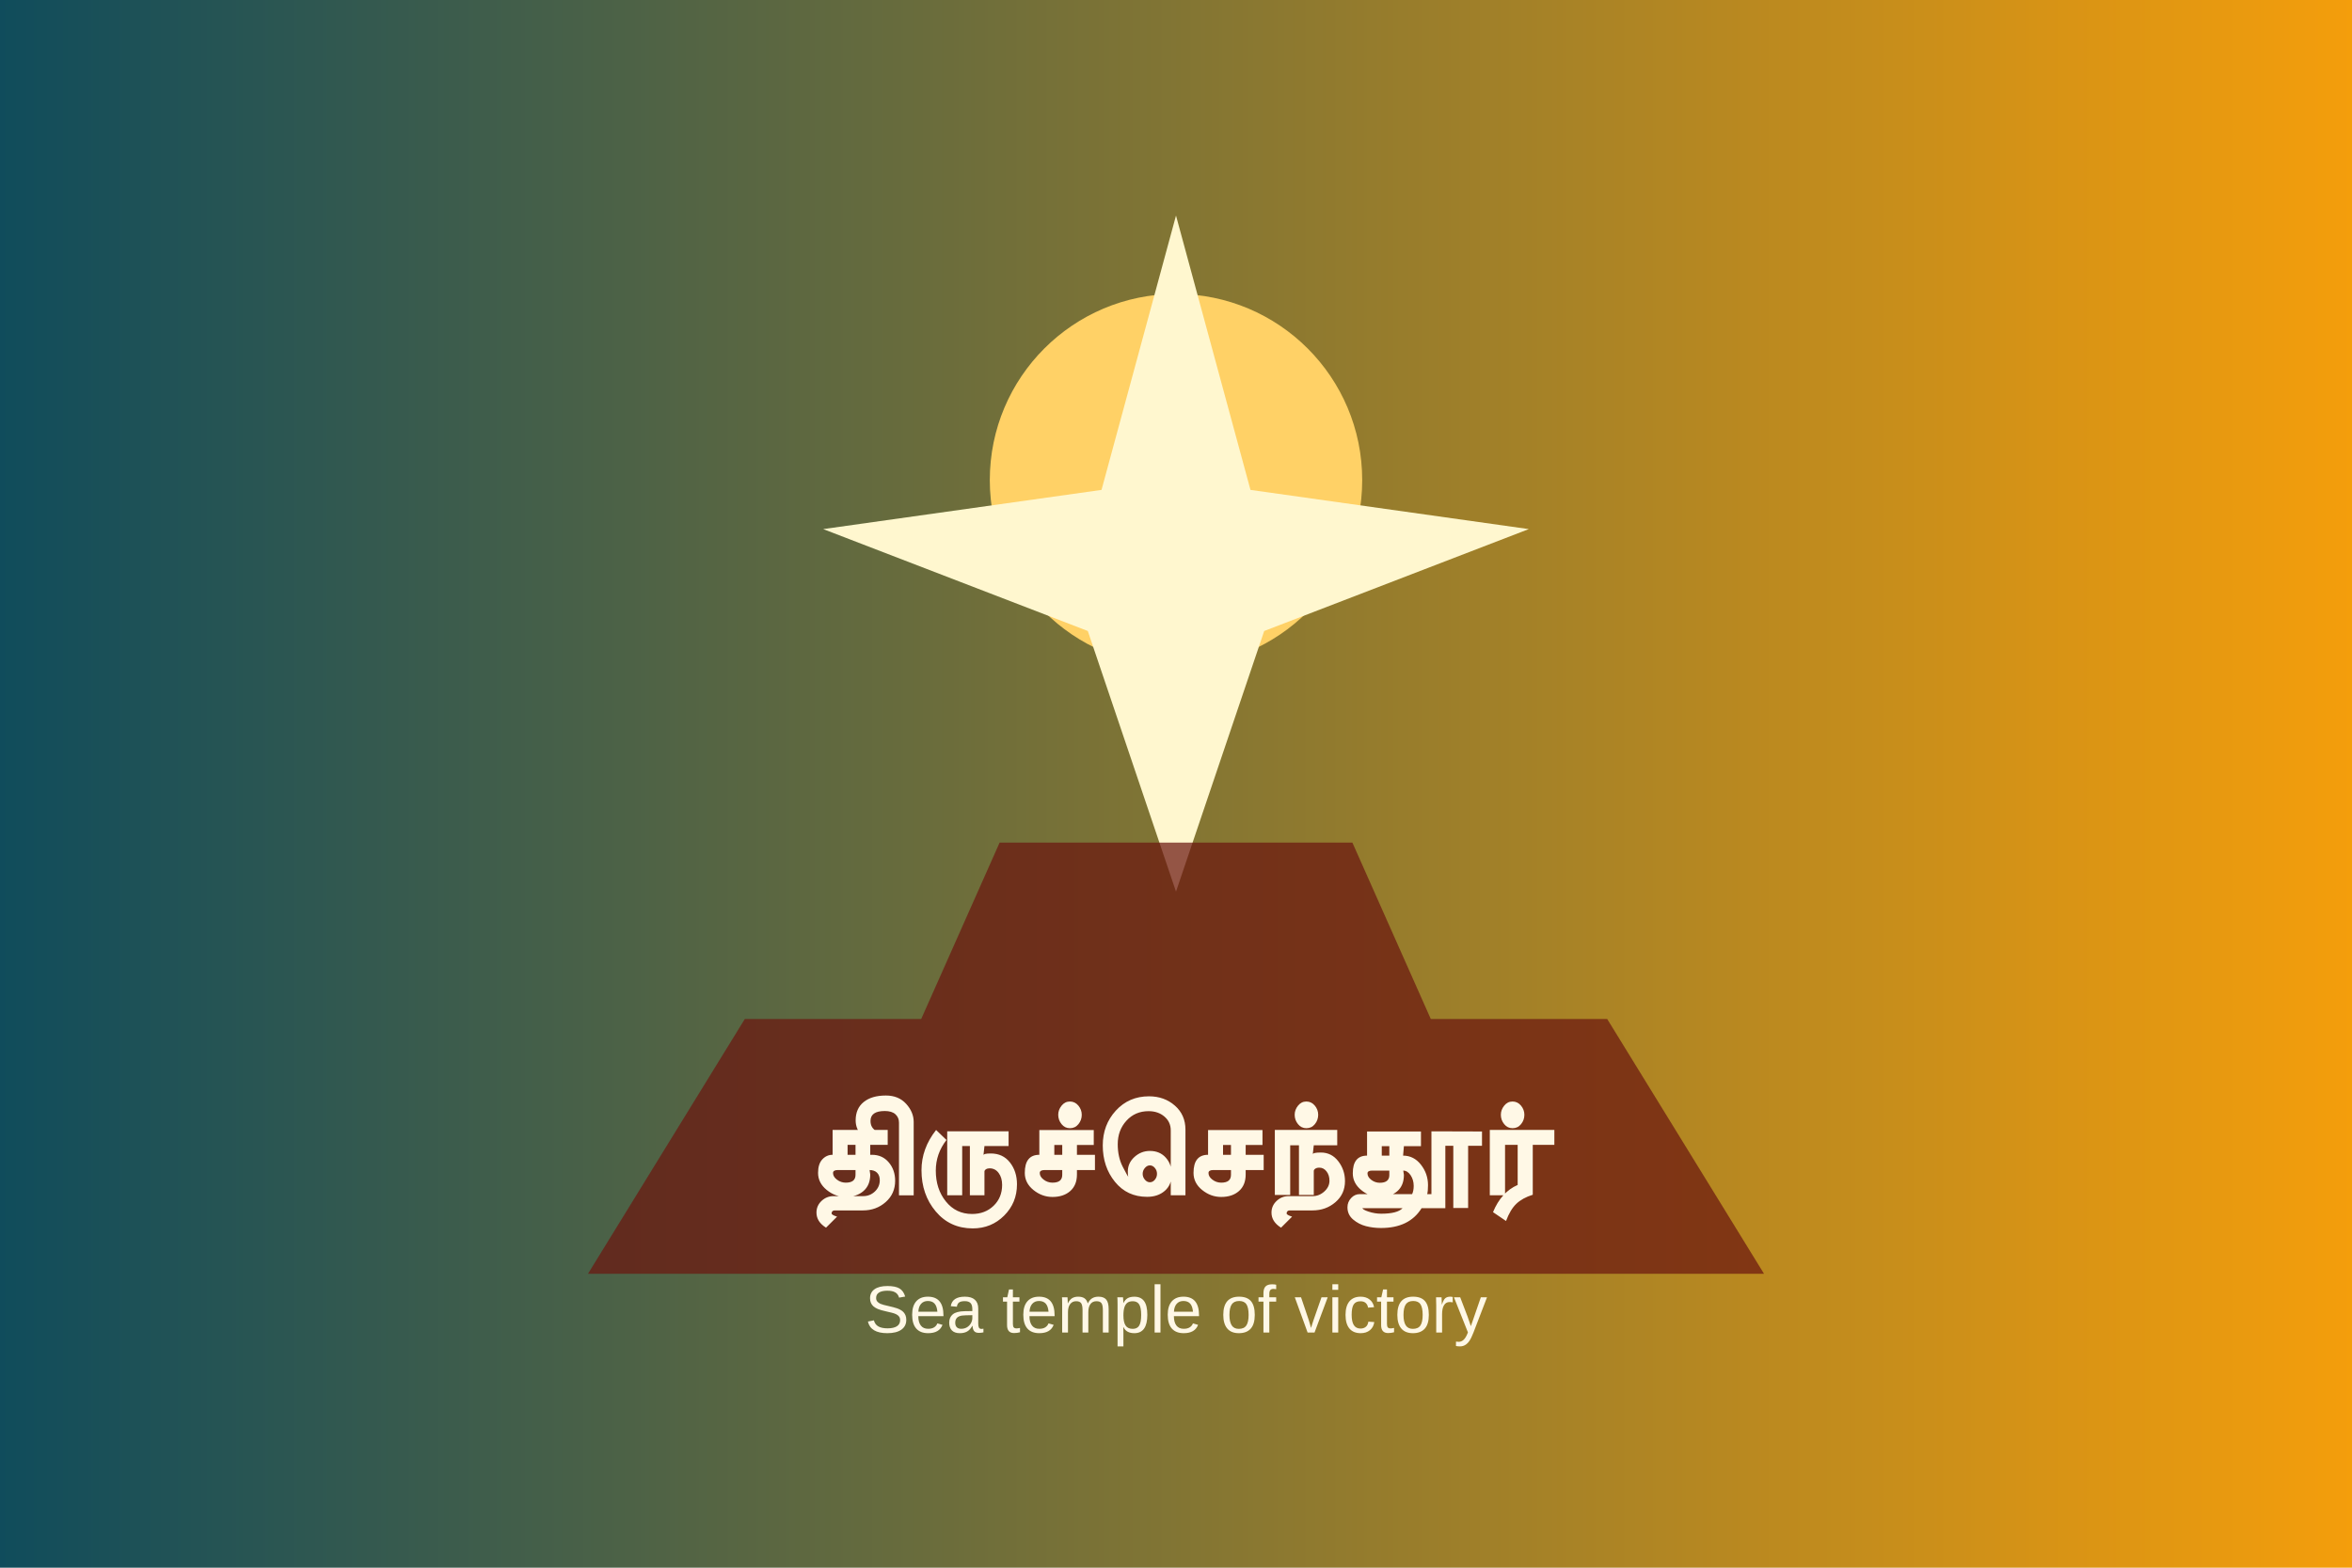
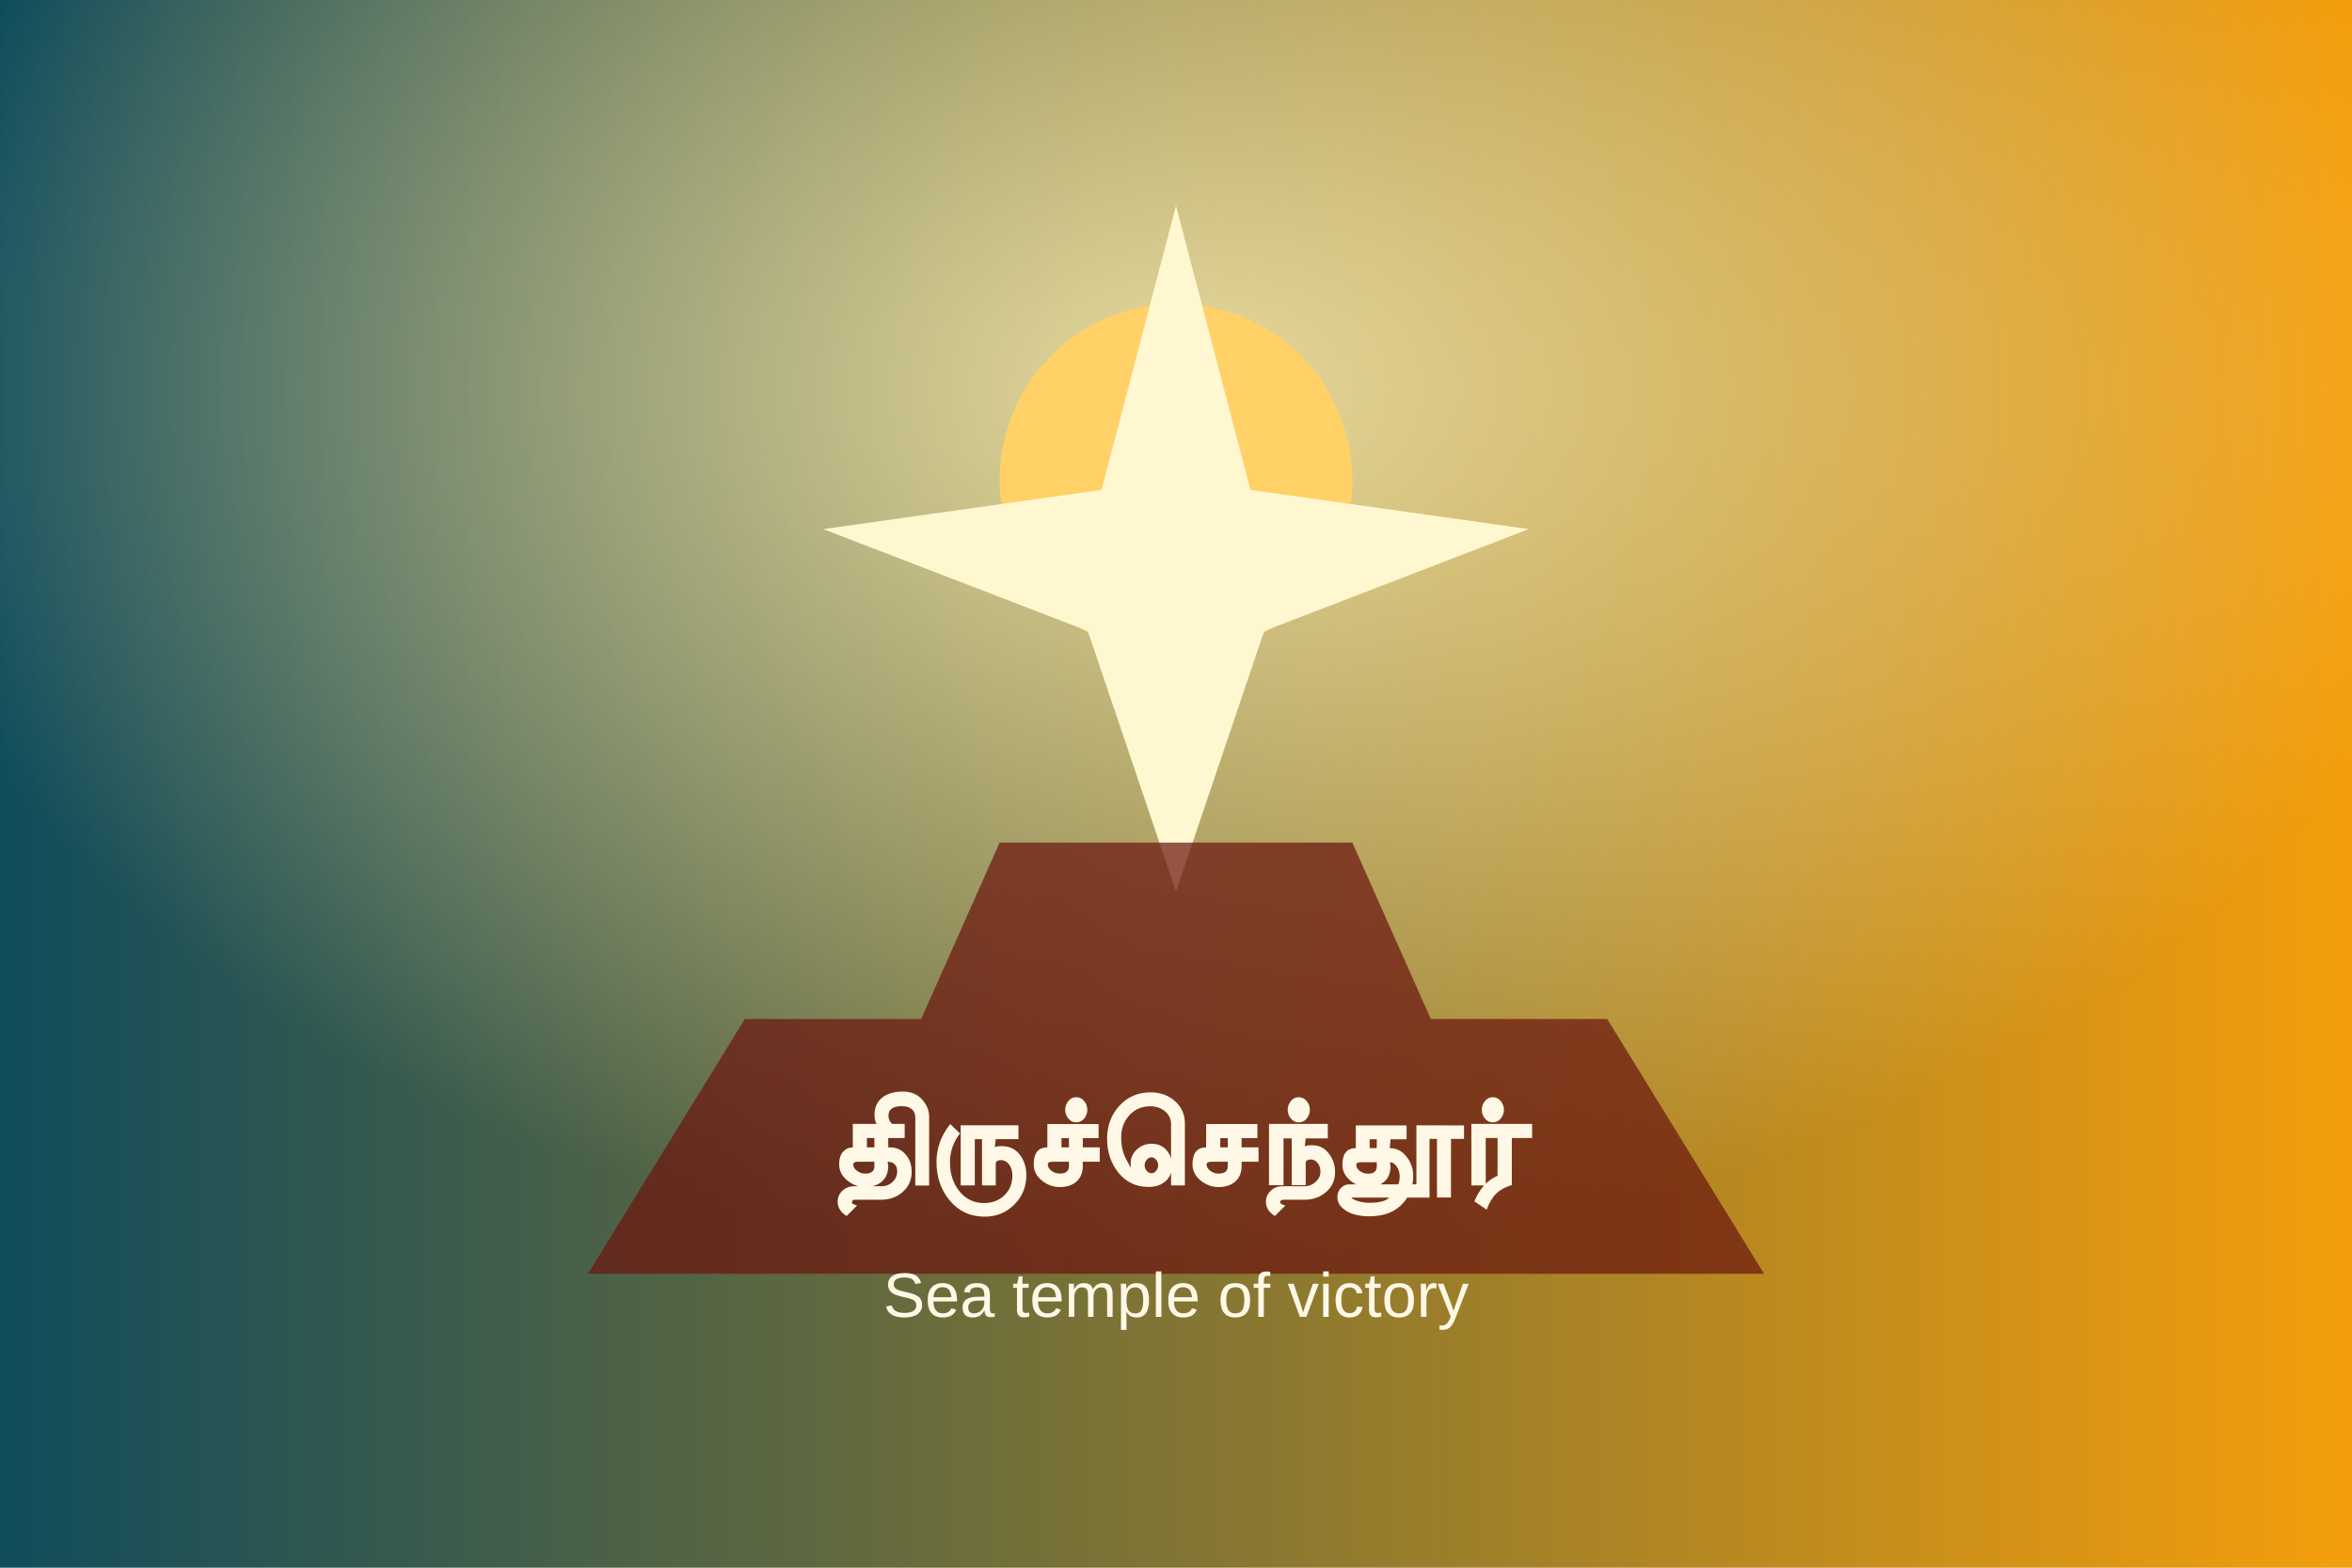
- <svg xmlns="http://www.w3.org/2000/svg" width="1200" height="800">
+ <svg xmlns="http://www.w3.org/2000/svg" width="1200" height="800" viewBox="0 0 1200 800">
  <defs>
    <linearGradient id="g" x1="0" x2="1">
      <stop stop-color="#0f4c5c" />
      <stop offset="1" stop-color="#f59e0b" />
    </linearGradient>
+     <radialGradient id="r" cx=".5" cy=".25" r=".55">
+       <stop stop-color="#fff2b8" stop-opacity=".8" />
+       <stop offset="1" stop-color="#fff2b8" stop-opacity="0" />
+     </radialGradient>
  </defs>
  <rect width="1200" height="800" fill="url(#g)" />
-   <circle cx="600" cy="245" r="95" fill="#ffd166" />
-   <path d="M600 110 L638 250 L780 270 L645 322 L600 455 L555 322 L420 270 L562 250 Z" fill="#fff7cf" />
+   <rect width="1200" height="800" fill="url(#r)" />
+   <circle cx="600" cy="245" r="90" fill="#ffd166" />
+   <path d="M600 105 L638 250 L780 270 L645 322 L600 455 L555 322 L420 270 L562 250 Z" fill="#fff7cf" />
  <path d="M300 650 L900 650 L820 520 L730 520 L690 430 L510 430 L470 520 L380 520 Z" fill="#6b160f" opacity=".72" />
-   <text x="600" y="610" font-size="68" text-anchor="middle" font-family="Arial" fill="#fff8e6" font-weight="800">திருச்செந்தூர்</text>
-   <text x="600" y="680" font-size="34" text-anchor="middle" font-family="Arial" fill="#fff8e6">Sea temple of victory</text>
+   <text x="600" y="605" font-size="64" text-anchor="middle" font-family="Arial" fill="#fff8e6" font-weight="800">திருச்செந்தூர்</text>
+   <text x="600" y="672" font-size="32" text-anchor="middle" font-family="Arial" fill="#fff8e6">Sea temple of victory</text>
</svg>
